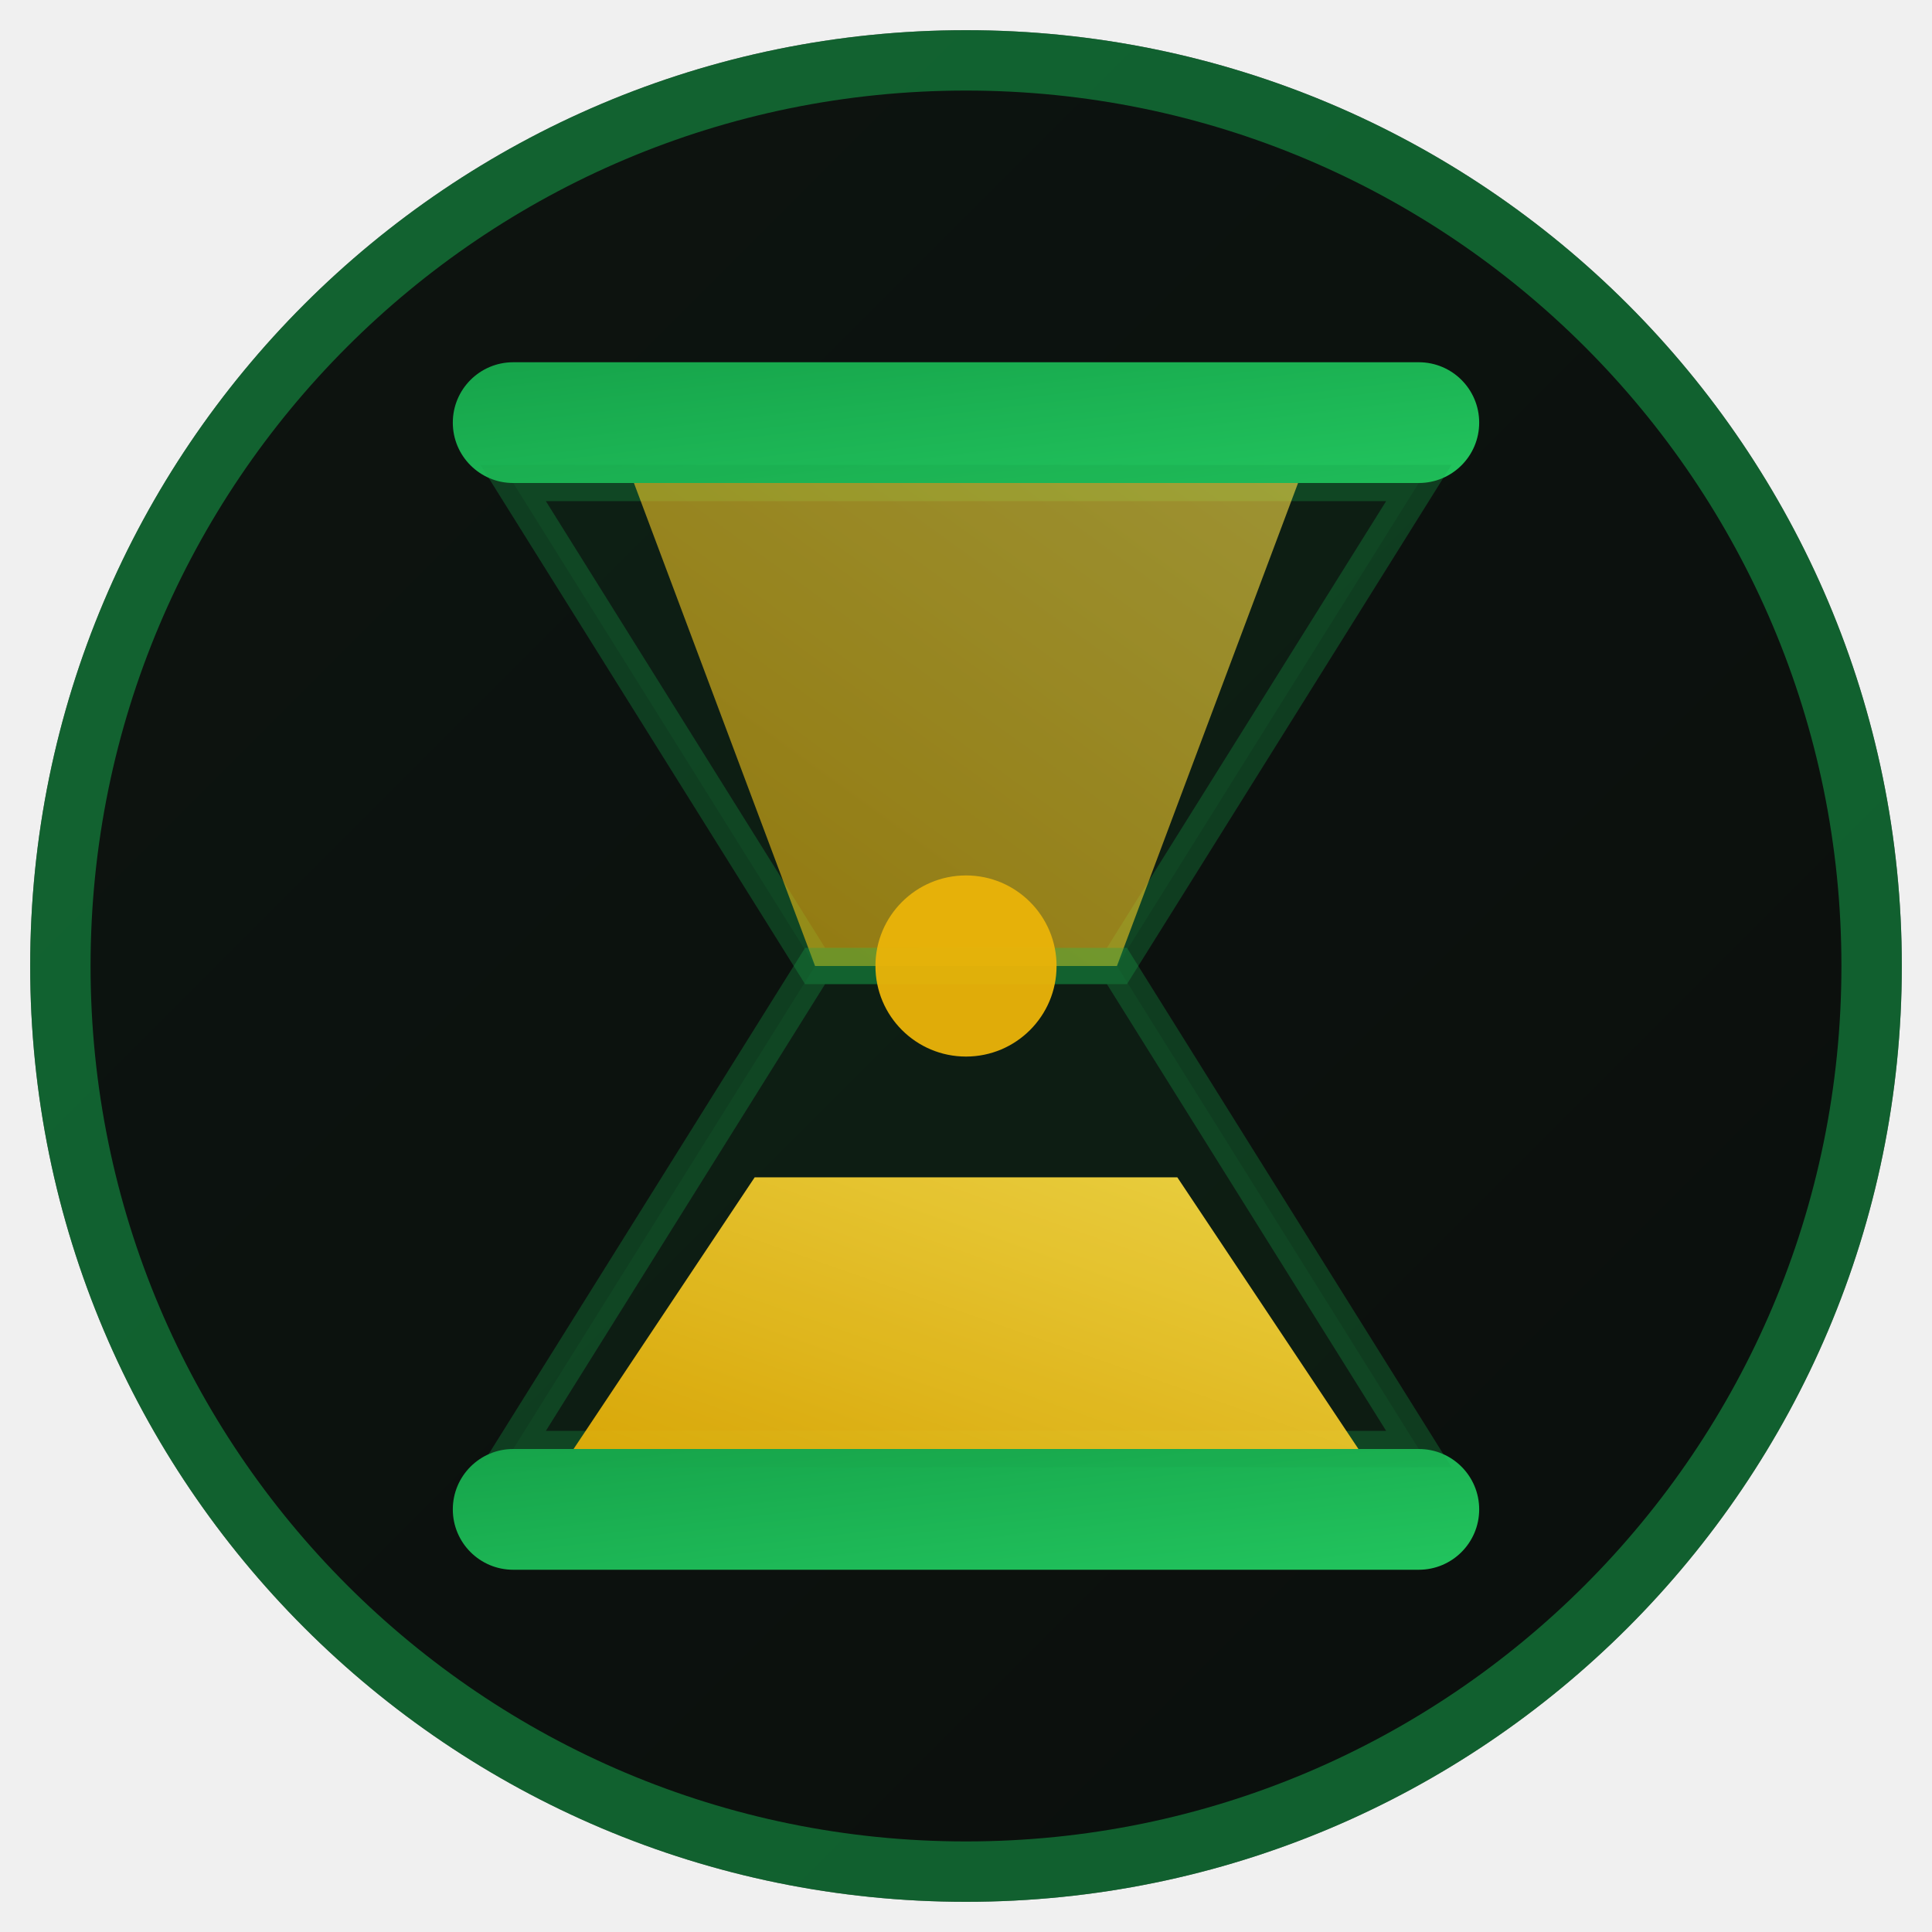
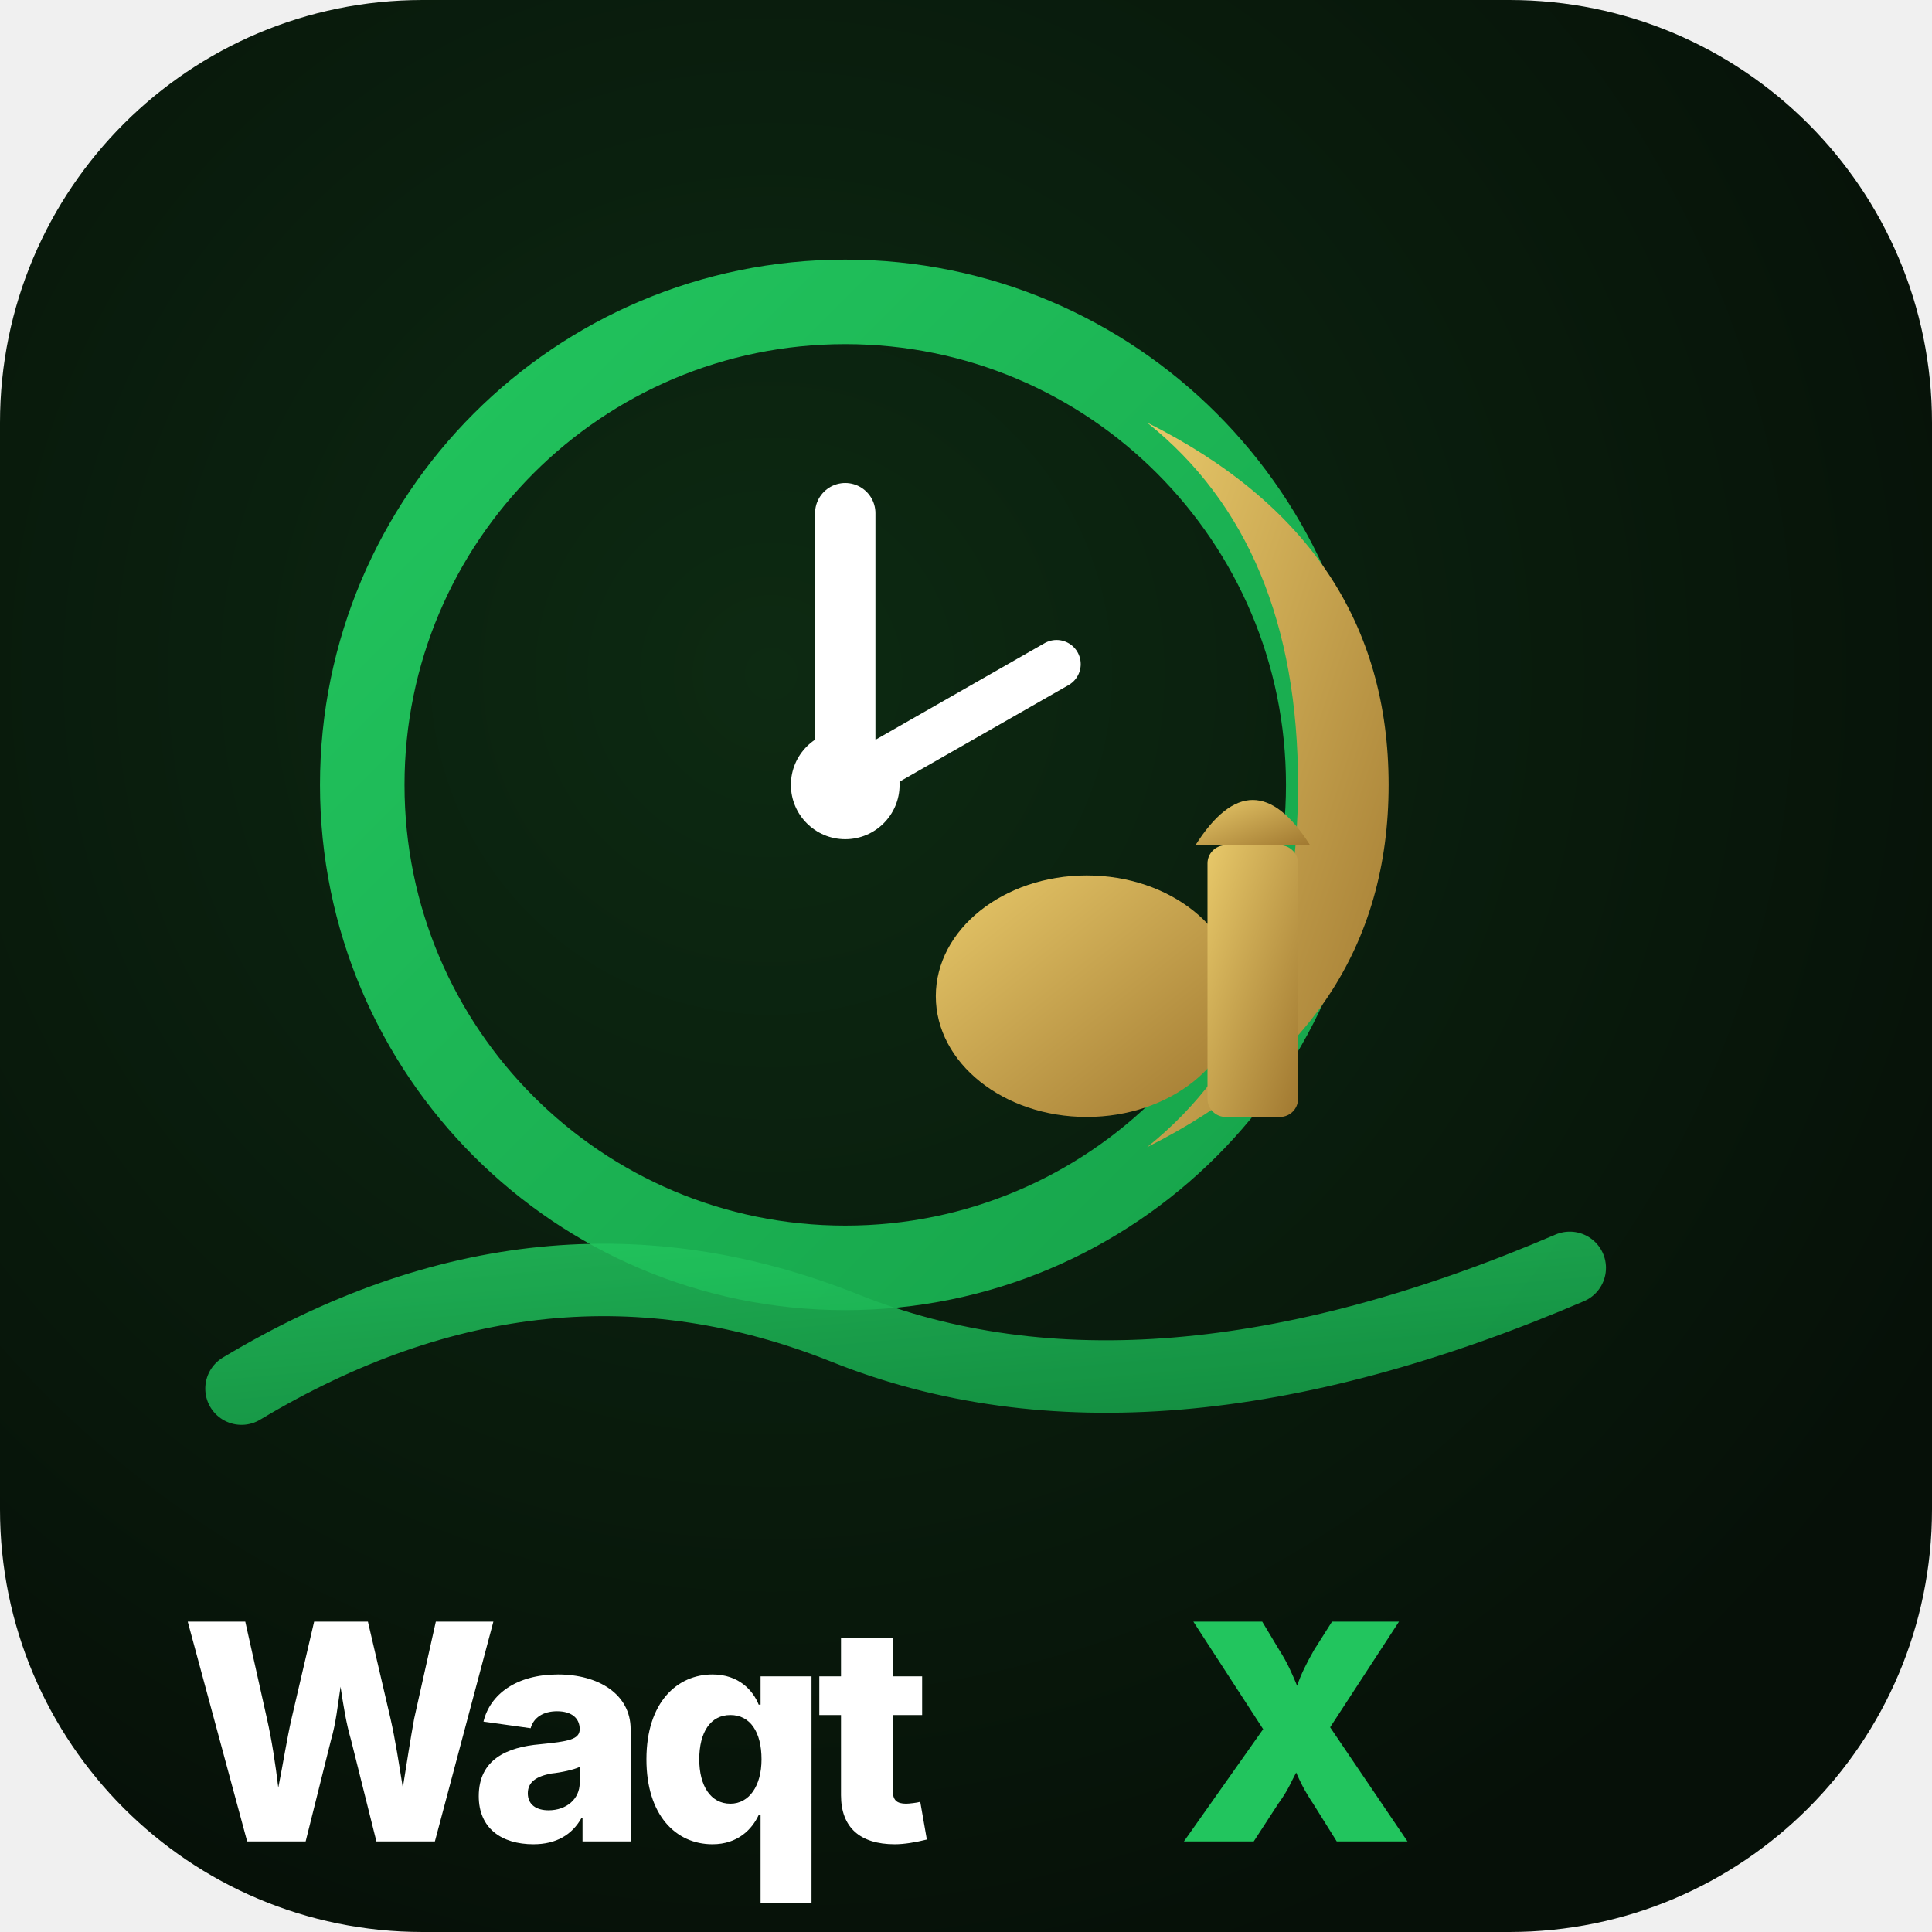
<svg xmlns="http://www.w3.org/2000/svg" viewBox="0 0 32 32" width="32" height="32">
  <defs>
-     <linearGradient id="bg" x1="0%" y1="0%" x2="100%" y2="100%">
-       <stop offset="0%" stop-color="#0d1410" />
-       <stop offset="100%" stop-color="#0B0F0C" />
+     <radialGradient id="bgG" cx="40%" cy="35%" r="70%">
+       <stop offset="0%" stop-color="#0d2a12" />
+       <stop offset="100%" stop-color="#061008" />
+     </radialGradient>
+     <linearGradient id="goldG" x1="0%" y1="0%" x2="100%" y2="100%">
+       <stop offset="0%" stop-color="#e8c96a" />
+       <stop offset="100%" stop-color="#a07830" />
    </linearGradient>
-     <linearGradient id="g" x1="0%" y1="0%" x2="100%" y2="100%">
-       <stop offset="0%" stop-color="#16A34A" />
-       <stop offset="100%" stop-color="#22c55e" />
-     </linearGradient>
-     <linearGradient id="s" x1="0%" y1="100%" x2="100%" y2="0%">
-       <stop offset="0%" stop-color="#EAB308" />
-       <stop offset="100%" stop-color="#fde047" />
+     <linearGradient id="greenG" x1="0%" y1="0%" x2="100%" y2="100%">
+       <stop offset="0%" stop-color="#22c55e" />
+       <stop offset="100%" stop-color="#16a34a" />
    </linearGradient>
  </defs>
-   <circle cx="16" cy="16" r="15.5" fill="url(#bg)" />
-   <circle cx="16" cy="16" r="15" fill="none" stroke="#16A34A" stroke-width="1" opacity="0.55" />
-   <rect x="7.5" y="6" width="17" height="2" rx="1" fill="url(#g)" />
-   <rect x="7.5" y="24" width="17" height="2" rx="1" fill="url(#g)" />
-   <path d="M8.5 8 L23.5 8 L18.5 16 L13.5 16 Z" fill="#16A34A" opacity="0.08" />
-   <path d="M8.5 8 L23.5 8 L18.5 16 L13.5 16 Z" fill="none" stroke="#16A34A" stroke-width="0.6" opacity="0.3" />
-   <path d="M10.5 8 L21.5 8 L18.5 16 L13.5 16 Z" fill="url(#s)" opacity="0.6" />
-   <path d="M13.5 16 L18.5 16 L23.5 24 L8.5 24 Z" fill="#16A34A" opacity="0.08" />
-   <path d="M13.5 16 L18.5 16 L23.5 24 L8.5 24 Z" fill="none" stroke="#16A34A" stroke-width="0.6" opacity="0.3" />
-   <path d="M9.5 24 L22.5 24 L19.5 19.5 L12.5 19.5 Z" fill="url(#s)" opacity="0.92" />
-   <circle cx="16" cy="16" r="1.5" fill="#EAB308" opacity="0.95" />
+   <rect width="32" height="32" rx="7" ry="7" fill="url(#bgG)" />
+   <circle cx="14" cy="13" r="8" fill="none" stroke="url(#greenG)" stroke-width="1.4" />
+   <line x1="14" y1="13" x2="14" y2="8.5" stroke="white" stroke-width="1" stroke-linecap="round" />
+   <line x1="14" y1="13" x2="17.5" y2="11" stroke="white" stroke-width="0.8" stroke-linecap="round" />
+   <circle cx="14" cy="13" r="0.9" fill="white" />
+   <path d="M19 7 Q23 9 23 13 Q23 17 19 19 Q21.5 17 21.5 13 Q21.5 9 19 7Z" fill="url(#goldG)" />
+   <ellipse cx="18" cy="16.5" rx="2.5" ry="2" fill="url(#goldG)" />
+   <line x1="18" y1="14.5" x2="18" y2="13.5" stroke="url(#goldG)" stroke-width="0.7" stroke-linecap="round" />
+   <rect x="20" y="14" width="1.5" height="4.5" rx="0.3" fill="url(#goldG)" />
+   <path d="M19.8 14 Q20.75 12.5 21.7 14Z" fill="url(#goldG)" />
+   <path d="M4 23 Q9 20 14 22 Q19 24 26 21" fill="none" stroke="url(#greenG)" stroke-width="1.2" stroke-linecap="round" opacity="0.85" />
+   <text x="3" y="30.5" font-family="'Inter','Arial',sans-serif" font-weight="800" font-size="5" fill="white" letter-spacing="-0.2">Waqt</text>
+   <text x="19.5" y="30.5" font-family="'Inter','Arial',sans-serif" font-weight="900" font-size="5" fill="#22c55e" letter-spacing="-0.2">X</text>
</svg>
